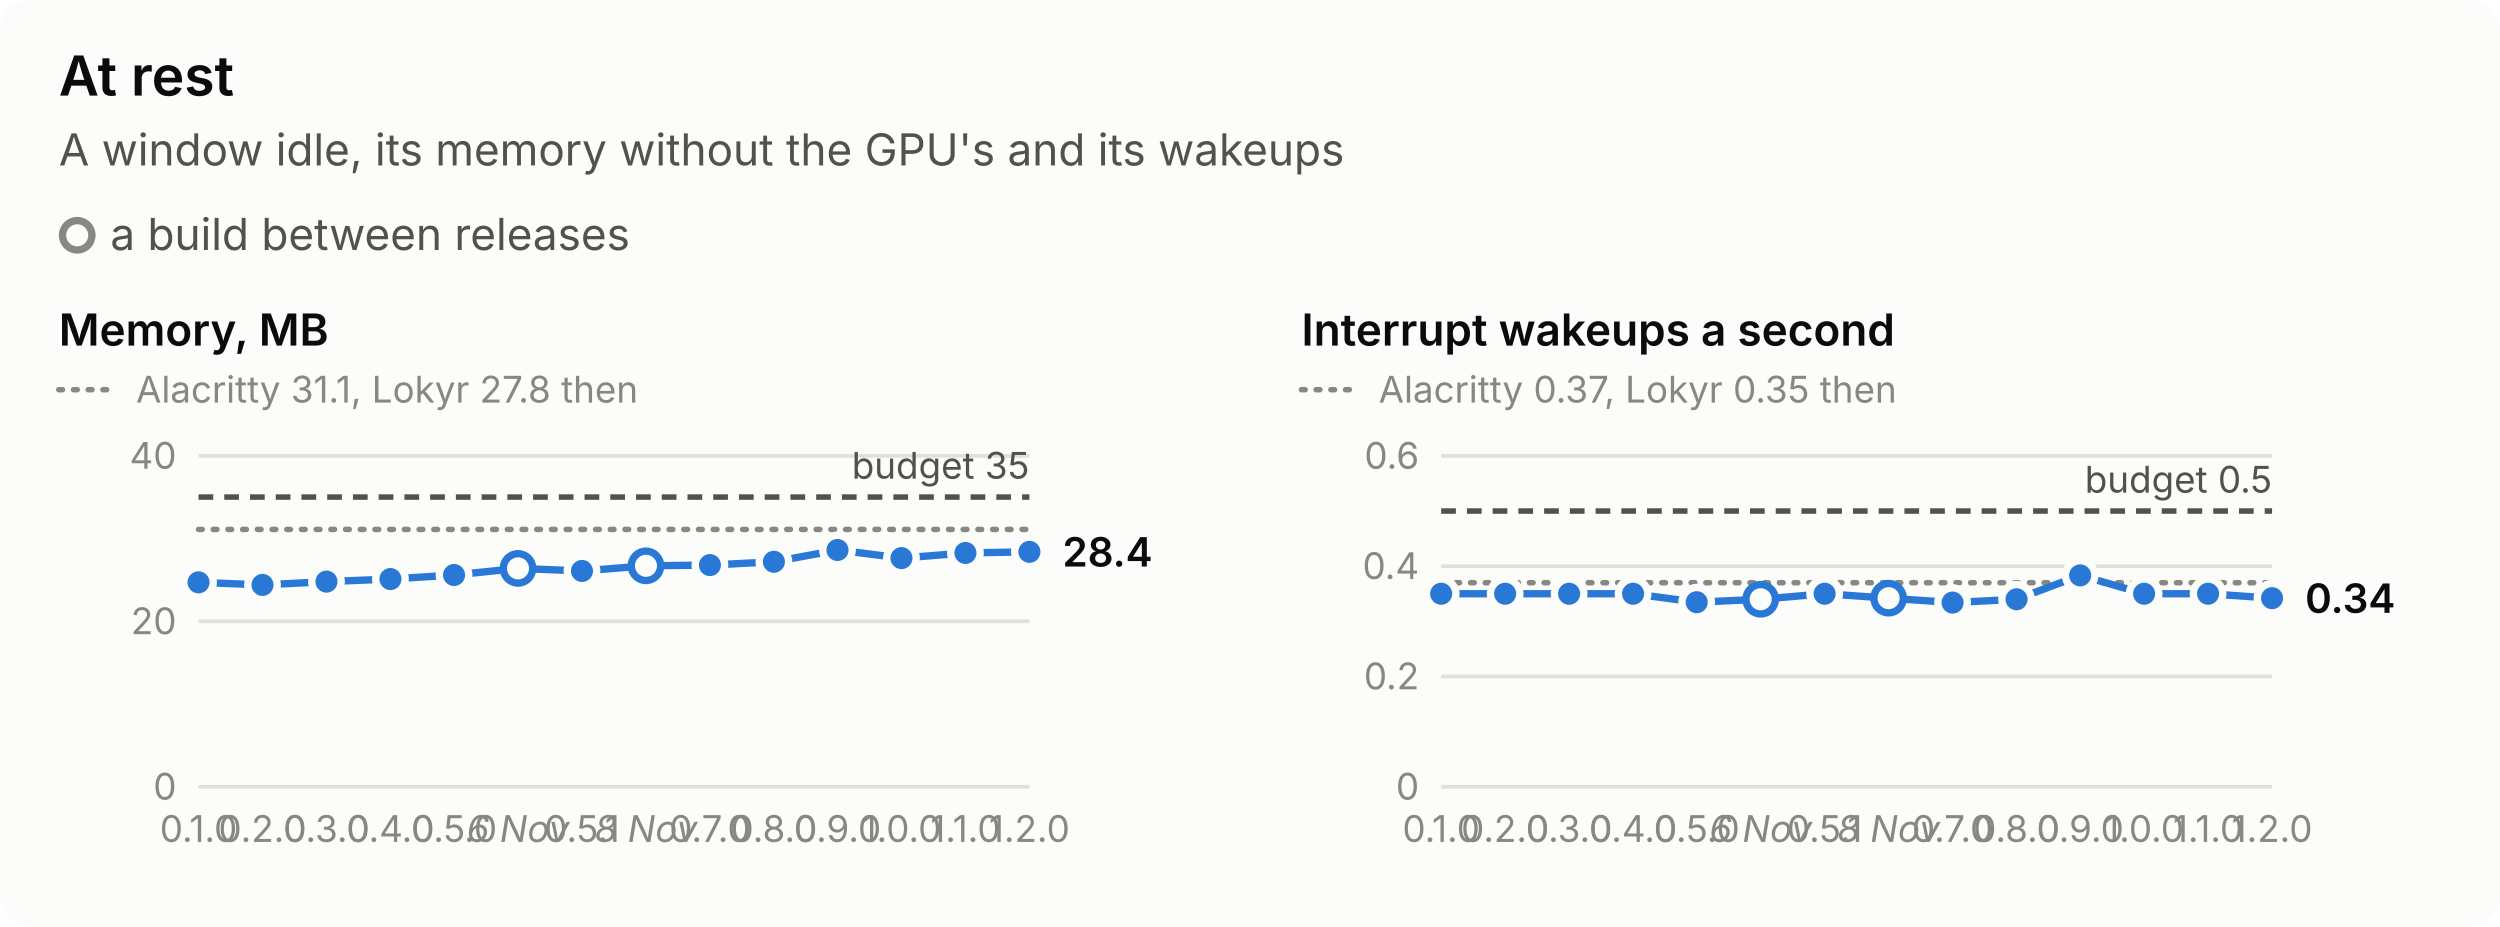
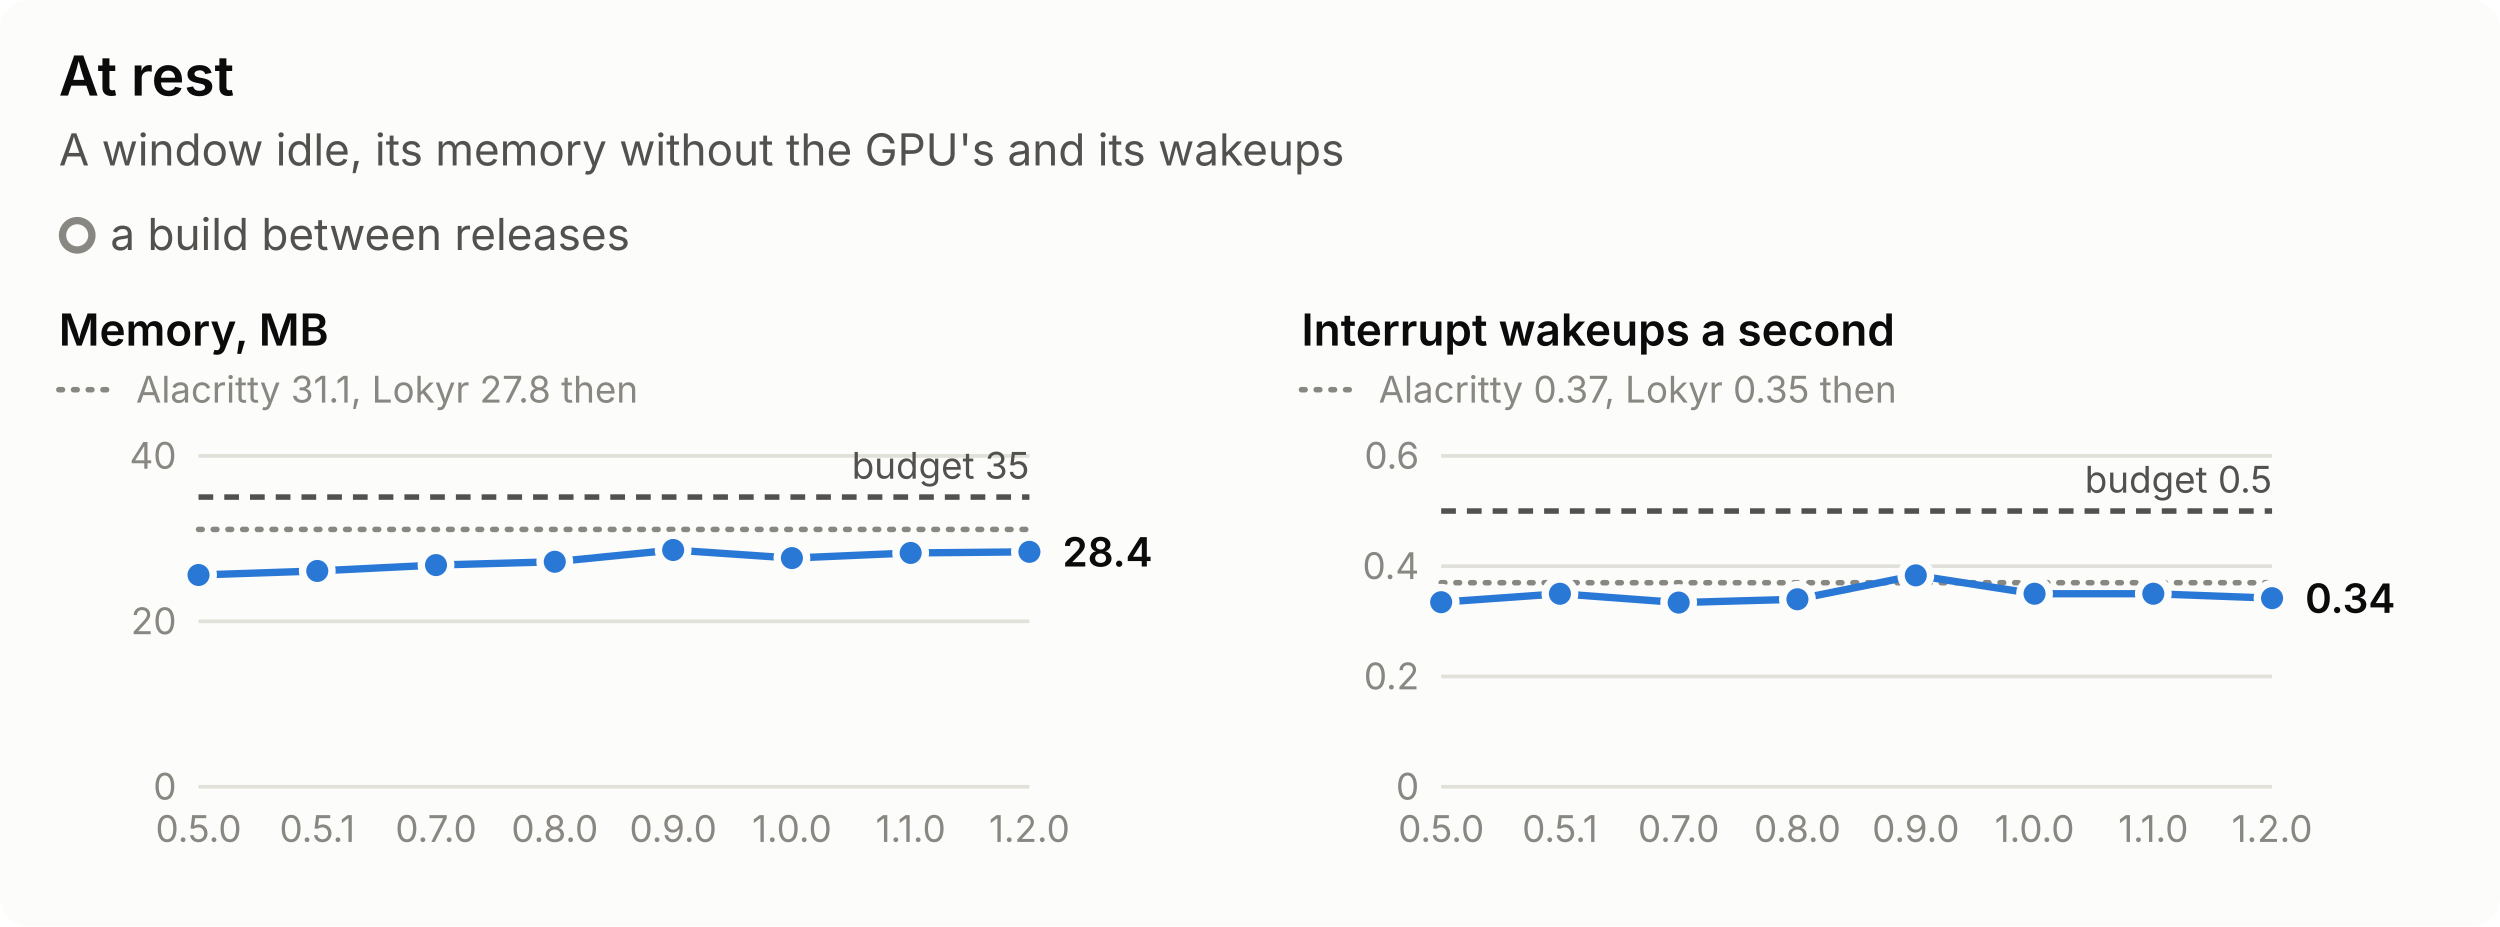
<svg xmlns="http://www.w3.org/2000/svg" width="680" height="252" viewBox="0 0 680 252" role="img" aria-label="At rest">
  <style>
  .surface { fill: #fcfcfb; }
  .primary { fill: #0b0b0b; }
  .secondary { fill: #52514e; }
  .muted { fill: #898781; }
  .grid { stroke: #e1e0d9; }
  .base { stroke: #c3c2b7; }
  .accent { fill: #2a78d6; }
  .context { fill: #898781; }
  .accent-line { stroke: #2a78d6; }
  .context-line { stroke: #898781; }
  .second { fill: #eb6834; }
  .second-line { stroke: #eb6834; }
  .ring { stroke: #fcfcfb; }
  .budget { stroke: #52514e; }
  text { font-family: system-ui, -apple-system, "Segoe UI", sans-serif; }
  .tick { font-variant-numeric: tabular-nums; }
  @media (prefers-color-scheme: dark) {
    .surface { fill: #1a1a19; }
    .primary { fill: #f0efec; }
    .secondary { fill: #c3c2b7; }
    .muted { fill: #898781; }
    .grid { stroke: #2c2c2a; }
    .base { stroke: #383835; }
    .accent { fill: #3987e5; }
    .context { fill: #6f6e69; }
    .accent-line { stroke: #3987e5; }
    .context-line { stroke: #6f6e69; }
    .second { fill: #d95926; }
    .second-line { stroke: #d95926; }
    .ring { stroke: #1a1a19; }
    .budget { stroke: #c3c2b7; }
  }
</style>
  <rect class="surface" width="680" height="252" rx="8" />
  <text class="primary" x="16" y="26" font-size="15" font-weight="600">At rest</text>
  <text class="secondary" x="16" y="45" font-size="12">A window idle, its memory without the GPU's and its wakeups</text>
  <circle class="surface context-line" cx="21" cy="64" r="4" stroke-width="2" />
  <text class="secondary" x="30" y="68" font-size="12">a build between releases</text>
  <text class="primary" x="16.0" y="94" font-size="12" font-weight="600">Memory, MB</text>
  <line class="grid" x1="54.0" y1="214.0" x2="280.0" y2="214.0" stroke-width="1" />
  <text class="muted tick" x="48.0" y="217.5" font-size="10" text-anchor="end">0</text>
  <line class="grid" x1="54.0" y1="169.0" x2="280.0" y2="169.0" stroke-width="1" />
  <text class="muted tick" x="48.0" y="172.5" font-size="10" text-anchor="end">20</text>
  <line class="grid" x1="54.0" y1="124.0" x2="280.0" y2="124.0" stroke-width="1" />
  <text class="muted tick" x="48.0" y="127.5" font-size="10" text-anchor="end">40</text>
-   <text class="muted" x="54.0" y="229.0" font-size="10" text-anchor="middle">0.1.0</text>
-   <text class="muted" x="71.4" y="229.0" font-size="10" text-anchor="middle">0.2.0</text>
-   <text class="muted" x="88.8" y="229.0" font-size="10" text-anchor="middle">0.3.0</text>
-   <text class="muted" x="106.2" y="229.0" font-size="10" text-anchor="middle">0.4.0</text>
-   <text class="muted" x="123.5" y="229.0" font-size="10" text-anchor="middle">0.5.0</text>
-   <text class="muted" x="140.9" y="229.0" font-size="10" text-anchor="middle" font-style="italic">6 Nov</text>
-   <text class="muted" x="158.3" y="229.0" font-size="10" text-anchor="middle">0.5.1</text>
-   <text class="muted" x="175.7" y="229.0" font-size="10" text-anchor="middle" font-style="italic">8 Nov</text>
-   <text class="muted" x="193.1" y="229.0" font-size="10" text-anchor="middle">0.7.0</text>
-   <text class="muted" x="210.5" y="229.0" font-size="10" text-anchor="middle">0.8.0</text>
-   <text class="muted" x="227.8" y="229.0" font-size="10" text-anchor="middle">0.9.0</text>
-   <text class="muted" x="245.2" y="229.0" font-size="10" text-anchor="middle">1.0.0</text>
-   <text class="muted" x="262.6" y="229.0" font-size="10" text-anchor="middle">1.1.0</text>
+   <text class="muted" x="54.0" y="229.0" font-size="10" text-anchor="middle">0.5.0</text>
+   <text class="muted" x="86.3" y="229.0" font-size="10" text-anchor="middle">0.5.1</text>
+   <text class="muted" x="118.6" y="229.0" font-size="10" text-anchor="middle">0.7.0</text>
+   <text class="muted" x="150.9" y="229.0" font-size="10" text-anchor="middle">0.8.0</text>
+   <text class="muted" x="183.1" y="229.0" font-size="10" text-anchor="middle">0.9.0</text>
+   <text class="muted" x="215.4" y="229.0" font-size="10" text-anchor="middle">1.0.0</text>
+   <text class="muted" x="247.7" y="229.0" font-size="10" text-anchor="middle">1.1.0</text>
  <text class="muted" x="280.0" y="229.0" font-size="10" text-anchor="middle">1.2.0</text>
  <line class="budget" x1="54.0" y1="135.2" x2="280.0" y2="135.2" stroke-width="1.5" stroke-dasharray="4 3" />
  <text class="secondary" x="280.0" y="130.2" font-size="10" text-anchor="end">budget 35</text>
  <line class="context-line" x1="54.0" y1="144.0" x2="280.0" y2="144.0" stroke-width="1.5" stroke-dasharray="1 3" stroke-linecap="round" />
  <line class="context-line" x1="16.0" y1="106.0" x2="31.0" y2="106.0" stroke-width="1.5" stroke-dasharray="1 3" stroke-linecap="round" />
  <text class="muted" x="37.0" y="109.5" font-size="10">Alacritty 31.1, Lokyr 27.8 then</text>
-   <line class="accent-line" x1="54.0" y1="158.4" x2="71.4" y2="159.1" stroke-width="2" stroke-linecap="round" />
-   <line class="accent-line" x1="71.4" y1="159.1" x2="88.8" y2="158.2" stroke-width="2" stroke-linecap="round" />
-   <line class="accent-line" x1="88.8" y1="158.2" x2="106.2" y2="157.5" stroke-width="2" stroke-linecap="round" />
-   <line class="accent-line" x1="106.2" y1="157.5" x2="123.5" y2="156.4" stroke-width="2" stroke-linecap="round" />
-   <line class="accent-line" x1="123.5" y1="156.4" x2="140.9" y2="154.6" stroke-width="2" stroke-linecap="round" />
-   <line class="accent-line" x1="140.9" y1="154.6" x2="158.3" y2="155.3" stroke-width="2" stroke-linecap="round" />
-   <line class="accent-line" x1="158.3" y1="155.3" x2="175.7" y2="153.9" stroke-width="2" stroke-linecap="round" />
-   <line class="accent-line" x1="175.7" y1="153.9" x2="193.1" y2="153.7" stroke-width="2" stroke-linecap="round" />
-   <line class="accent-line" x1="193.1" y1="153.7" x2="210.5" y2="152.8" stroke-width="2" stroke-linecap="round" />
-   <line class="accent-line" x1="210.5" y1="152.8" x2="227.8" y2="149.6" stroke-width="2" stroke-linecap="round" />
-   <line class="accent-line" x1="227.8" y1="149.6" x2="245.2" y2="151.8" stroke-width="2" stroke-linecap="round" />
-   <line class="accent-line" x1="245.2" y1="151.8" x2="262.6" y2="150.4" stroke-width="2" stroke-linecap="round" />
-   <line class="accent-line" x1="262.6" y1="150.4" x2="280.0" y2="150.1" stroke-width="2" stroke-linecap="round" />
-   <circle class="accent ring" cx="54.0" cy="158.4" r="4" stroke-width="2" />
-   <circle class="accent ring" cx="71.4" cy="159.1" r="4" stroke-width="2" />
-   <circle class="accent ring" cx="88.8" cy="158.2" r="4" stroke-width="2" />
-   <circle class="accent ring" cx="106.2" cy="157.5" r="4" stroke-width="2" />
-   <circle class="accent ring" cx="123.5" cy="156.4" r="4" stroke-width="2" />
-   <circle class="surface accent-line" cx="140.9" cy="154.6" r="4" stroke-width="2" />
-   <circle class="accent ring" cx="158.3" cy="155.3" r="4" stroke-width="2" />
-   <circle class="surface accent-line" cx="175.7" cy="153.9" r="4" stroke-width="2" />
-   <circle class="accent ring" cx="193.1" cy="153.7" r="4" stroke-width="2" />
-   <circle class="accent ring" cx="210.5" cy="152.8" r="4" stroke-width="2" />
-   <circle class="accent ring" cx="227.8" cy="149.6" r="4" stroke-width="2" />
-   <circle class="accent ring" cx="245.2" cy="151.8" r="4" stroke-width="2" />
-   <circle class="accent ring" cx="262.6" cy="150.4" r="4" stroke-width="2" />
+   <line class="accent-line" x1="54.0" y1="156.4" x2="86.3" y2="155.3" stroke-width="2" stroke-linecap="round" />
+   <line class="accent-line" x1="86.3" y1="155.3" x2="118.6" y2="153.7" stroke-width="2" stroke-linecap="round" />
+   <line class="accent-line" x1="118.6" y1="153.7" x2="150.9" y2="152.8" stroke-width="2" stroke-linecap="round" />
+   <line class="accent-line" x1="150.9" y1="152.8" x2="183.1" y2="149.6" stroke-width="2" stroke-linecap="round" />
+   <line class="accent-line" x1="183.1" y1="149.6" x2="215.4" y2="151.8" stroke-width="2" stroke-linecap="round" />
+   <line class="accent-line" x1="215.4" y1="151.8" x2="247.7" y2="150.4" stroke-width="2" stroke-linecap="round" />
+   <line class="accent-line" x1="247.7" y1="150.4" x2="280.0" y2="150.1" stroke-width="2" stroke-linecap="round" />
+   <circle class="accent ring" cx="54.0" cy="156.4" r="4" stroke-width="2" />
+   <circle class="accent ring" cx="86.3" cy="155.3" r="4" stroke-width="2" />
+   <circle class="accent ring" cx="118.6" cy="153.7" r="4" stroke-width="2" />
+   <circle class="accent ring" cx="150.9" cy="152.8" r="4" stroke-width="2" />
+   <circle class="accent ring" cx="183.1" cy="149.6" r="4" stroke-width="2" />
+   <circle class="accent ring" cx="215.4" cy="151.8" r="4" stroke-width="2" />
+   <circle class="accent ring" cx="247.7" cy="150.4" r="4" stroke-width="2" />
  <circle class="accent ring" cx="280.0" cy="150.1" r="4" stroke-width="2" />
  <text class="primary tick" x="289.0" y="154.1" font-size="11" font-weight="600">28.4</text>
  <text class="primary" x="354.0" y="94" font-size="12" font-weight="600">Interrupt wakeups a second</text>
  <line class="grid" x1="392.0" y1="214.0" x2="618.0" y2="214.0" stroke-width="1" />
  <text class="muted tick" x="386.0" y="217.5" font-size="10" text-anchor="end">0</text>
  <line class="grid" x1="392.0" y1="184.0" x2="618.0" y2="184.0" stroke-width="1" />
  <text class="muted tick" x="386.0" y="187.5" font-size="10" text-anchor="end">0.2</text>
  <line class="grid" x1="392.0" y1="154.0" x2="618.0" y2="154.0" stroke-width="1" />
  <text class="muted tick" x="386.0" y="157.5" font-size="10" text-anchor="end">0.4</text>
  <line class="grid" x1="392.0" y1="124.0" x2="618.0" y2="124.0" stroke-width="1" />
  <text class="muted tick" x="386.0" y="127.5" font-size="10" text-anchor="end">0.6</text>
-   <text class="muted" x="392.0" y="229.0" font-size="10" text-anchor="middle">0.1.0</text>
-   <text class="muted" x="409.4" y="229.0" font-size="10" text-anchor="middle">0.2.0</text>
-   <text class="muted" x="426.8" y="229.0" font-size="10" text-anchor="middle">0.3.0</text>
-   <text class="muted" x="444.2" y="229.0" font-size="10" text-anchor="middle">0.4.0</text>
-   <text class="muted" x="461.5" y="229.0" font-size="10" text-anchor="middle">0.5.0</text>
-   <text class="muted" x="478.9" y="229.0" font-size="10" text-anchor="middle" font-style="italic">6 Nov</text>
-   <text class="muted" x="496.3" y="229.0" font-size="10" text-anchor="middle">0.5.1</text>
-   <text class="muted" x="513.7" y="229.0" font-size="10" text-anchor="middle" font-style="italic">8 Nov</text>
-   <text class="muted" x="531.1" y="229.0" font-size="10" text-anchor="middle">0.7.0</text>
-   <text class="muted" x="548.5" y="229.0" font-size="10" text-anchor="middle">0.8.0</text>
-   <text class="muted" x="565.8" y="229.0" font-size="10" text-anchor="middle">0.9.0</text>
-   <text class="muted" x="583.2" y="229.0" font-size="10" text-anchor="middle">1.0.0</text>
-   <text class="muted" x="600.6" y="229.0" font-size="10" text-anchor="middle">1.1.0</text>
+   <text class="muted" x="392.0" y="229.0" font-size="10" text-anchor="middle">0.5.0</text>
+   <text class="muted" x="424.3" y="229.0" font-size="10" text-anchor="middle">0.5.1</text>
+   <text class="muted" x="456.6" y="229.0" font-size="10" text-anchor="middle">0.7.0</text>
+   <text class="muted" x="488.9" y="229.0" font-size="10" text-anchor="middle">0.8.0</text>
+   <text class="muted" x="521.1" y="229.0" font-size="10" text-anchor="middle">0.9.0</text>
+   <text class="muted" x="553.4" y="229.0" font-size="10" text-anchor="middle">1.0.0</text>
+   <text class="muted" x="585.7" y="229.0" font-size="10" text-anchor="middle">1.1.0</text>
  <text class="muted" x="618.0" y="229.0" font-size="10" text-anchor="middle">1.2.0</text>
  <line class="budget" x1="392.0" y1="139.0" x2="618.0" y2="139.0" stroke-width="1.5" stroke-dasharray="4 3" />
  <text class="secondary" x="618.0" y="134.0" font-size="10" text-anchor="end">budget 0.5</text>
  <line class="context-line" x1="392.0" y1="158.5" x2="618.0" y2="158.5" stroke-width="1.5" stroke-dasharray="1 3" stroke-linecap="round" />
  <line class="context-line" x1="354.0" y1="106.0" x2="369.0" y2="106.0" stroke-width="1.5" stroke-dasharray="1 3" stroke-linecap="round" />
  <text class="muted" x="375.0" y="109.5" font-size="10">Alacritty 0.37, Lokyr 0.35 then</text>
-   <line class="accent-line" x1="392.0" y1="161.5" x2="409.4" y2="161.5" stroke-width="2" stroke-linecap="round" />
-   <line class="accent-line" x1="409.4" y1="161.5" x2="426.8" y2="161.5" stroke-width="2" stroke-linecap="round" />
-   <line class="accent-line" x1="426.8" y1="161.5" x2="444.2" y2="161.5" stroke-width="2" stroke-linecap="round" />
-   <line class="accent-line" x1="444.2" y1="161.5" x2="461.5" y2="163.8" stroke-width="2" stroke-linecap="round" />
-   <line class="accent-line" x1="461.5" y1="163.8" x2="478.9" y2="163.0" stroke-width="2" stroke-linecap="round" />
-   <line class="accent-line" x1="478.9" y1="163.0" x2="496.3" y2="161.5" stroke-width="2" stroke-linecap="round" />
-   <line class="accent-line" x1="496.3" y1="161.5" x2="513.7" y2="162.7" stroke-width="2" stroke-linecap="round" />
-   <line class="accent-line" x1="513.7" y1="162.7" x2="531.1" y2="163.9" stroke-width="2" stroke-linecap="round" />
-   <line class="accent-line" x1="531.1" y1="163.9" x2="548.5" y2="163.0" stroke-width="2" stroke-linecap="round" />
-   <line class="accent-line" x1="548.5" y1="163.0" x2="565.8" y2="156.5" stroke-width="2" stroke-linecap="round" />
-   <line class="accent-line" x1="565.8" y1="156.5" x2="583.2" y2="161.5" stroke-width="2" stroke-linecap="round" />
-   <line class="accent-line" x1="583.2" y1="161.5" x2="600.6" y2="161.5" stroke-width="2" stroke-linecap="round" />
-   <line class="accent-line" x1="600.6" y1="161.5" x2="618.0" y2="162.7" stroke-width="2" stroke-linecap="round" />
-   <circle class="accent ring" cx="392.0" cy="161.5" r="4" stroke-width="2" />
-   <circle class="accent ring" cx="409.4" cy="161.5" r="4" stroke-width="2" />
-   <circle class="accent ring" cx="426.8" cy="161.5" r="4" stroke-width="2" />
-   <circle class="accent ring" cx="444.2" cy="161.5" r="4" stroke-width="2" />
-   <circle class="accent ring" cx="461.5" cy="163.8" r="4" stroke-width="2" />
-   <circle class="surface accent-line" cx="478.9" cy="163.0" r="4" stroke-width="2" />
-   <circle class="accent ring" cx="496.3" cy="161.5" r="4" stroke-width="2" />
-   <circle class="surface accent-line" cx="513.7" cy="162.7" r="4" stroke-width="2" />
-   <circle class="accent ring" cx="531.1" cy="163.9" r="4" stroke-width="2" />
-   <circle class="accent ring" cx="548.5" cy="163.0" r="4" stroke-width="2" />
-   <circle class="accent ring" cx="565.8" cy="156.5" r="4" stroke-width="2" />
-   <circle class="accent ring" cx="583.2" cy="161.5" r="4" stroke-width="2" />
-   <circle class="accent ring" cx="600.6" cy="161.5" r="4" stroke-width="2" />
+   <line class="accent-line" x1="392.0" y1="163.8" x2="424.3" y2="161.5" stroke-width="2" stroke-linecap="round" />
+   <line class="accent-line" x1="424.3" y1="161.5" x2="456.6" y2="163.9" stroke-width="2" stroke-linecap="round" />
+   <line class="accent-line" x1="456.6" y1="163.9" x2="488.9" y2="163.0" stroke-width="2" stroke-linecap="round" />
+   <line class="accent-line" x1="488.9" y1="163.0" x2="521.1" y2="156.5" stroke-width="2" stroke-linecap="round" />
+   <line class="accent-line" x1="521.1" y1="156.5" x2="553.4" y2="161.5" stroke-width="2" stroke-linecap="round" />
+   <line class="accent-line" x1="553.4" y1="161.5" x2="585.7" y2="161.5" stroke-width="2" stroke-linecap="round" />
+   <line class="accent-line" x1="585.7" y1="161.5" x2="618.0" y2="162.7" stroke-width="2" stroke-linecap="round" />
+   <circle class="accent ring" cx="392.0" cy="163.8" r="4" stroke-width="2" />
+   <circle class="accent ring" cx="424.3" cy="161.5" r="4" stroke-width="2" />
+   <circle class="accent ring" cx="456.6" cy="163.9" r="4" stroke-width="2" />
+   <circle class="accent ring" cx="488.9" cy="163.0" r="4" stroke-width="2" />
+   <circle class="accent ring" cx="521.1" cy="156.5" r="4" stroke-width="2" />
+   <circle class="accent ring" cx="553.4" cy="161.5" r="4" stroke-width="2" />
+   <circle class="accent ring" cx="585.7" cy="161.5" r="4" stroke-width="2" />
  <circle class="accent ring" cx="618.0" cy="162.7" r="4" stroke-width="2" />
  <text class="primary tick" x="627.0" y="166.7" font-size="11" font-weight="600">0.34</text>
</svg>
